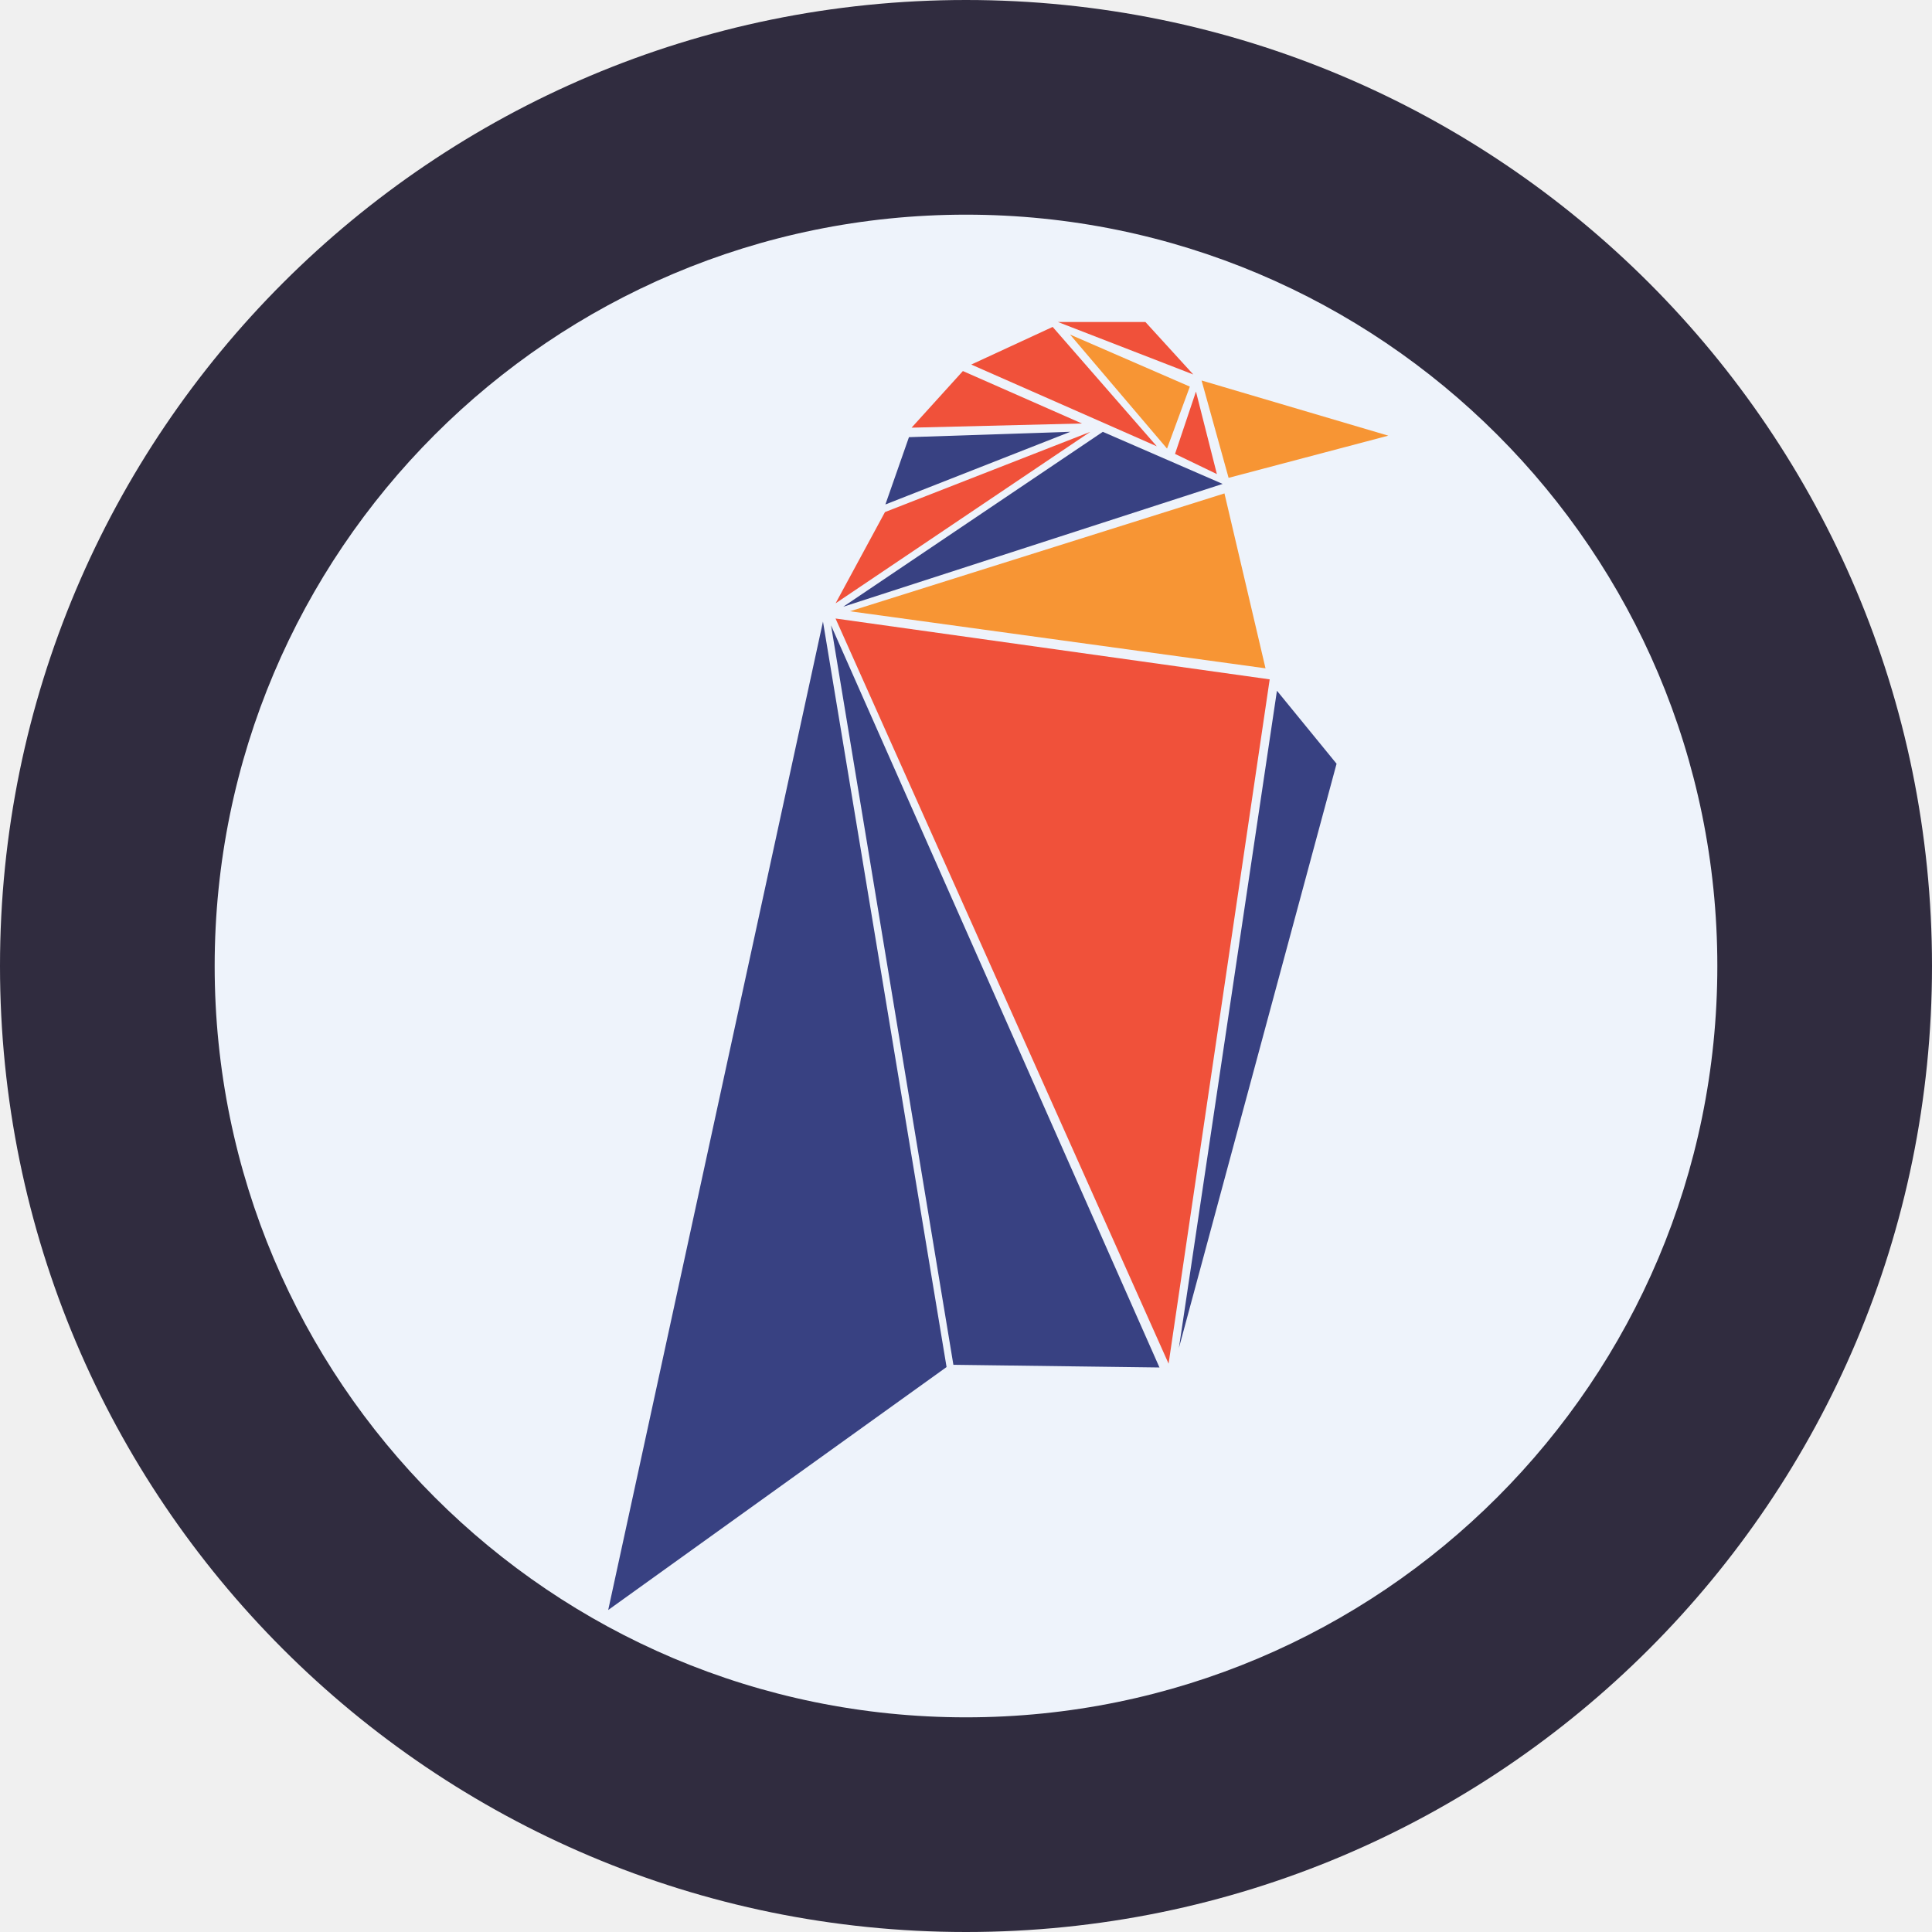
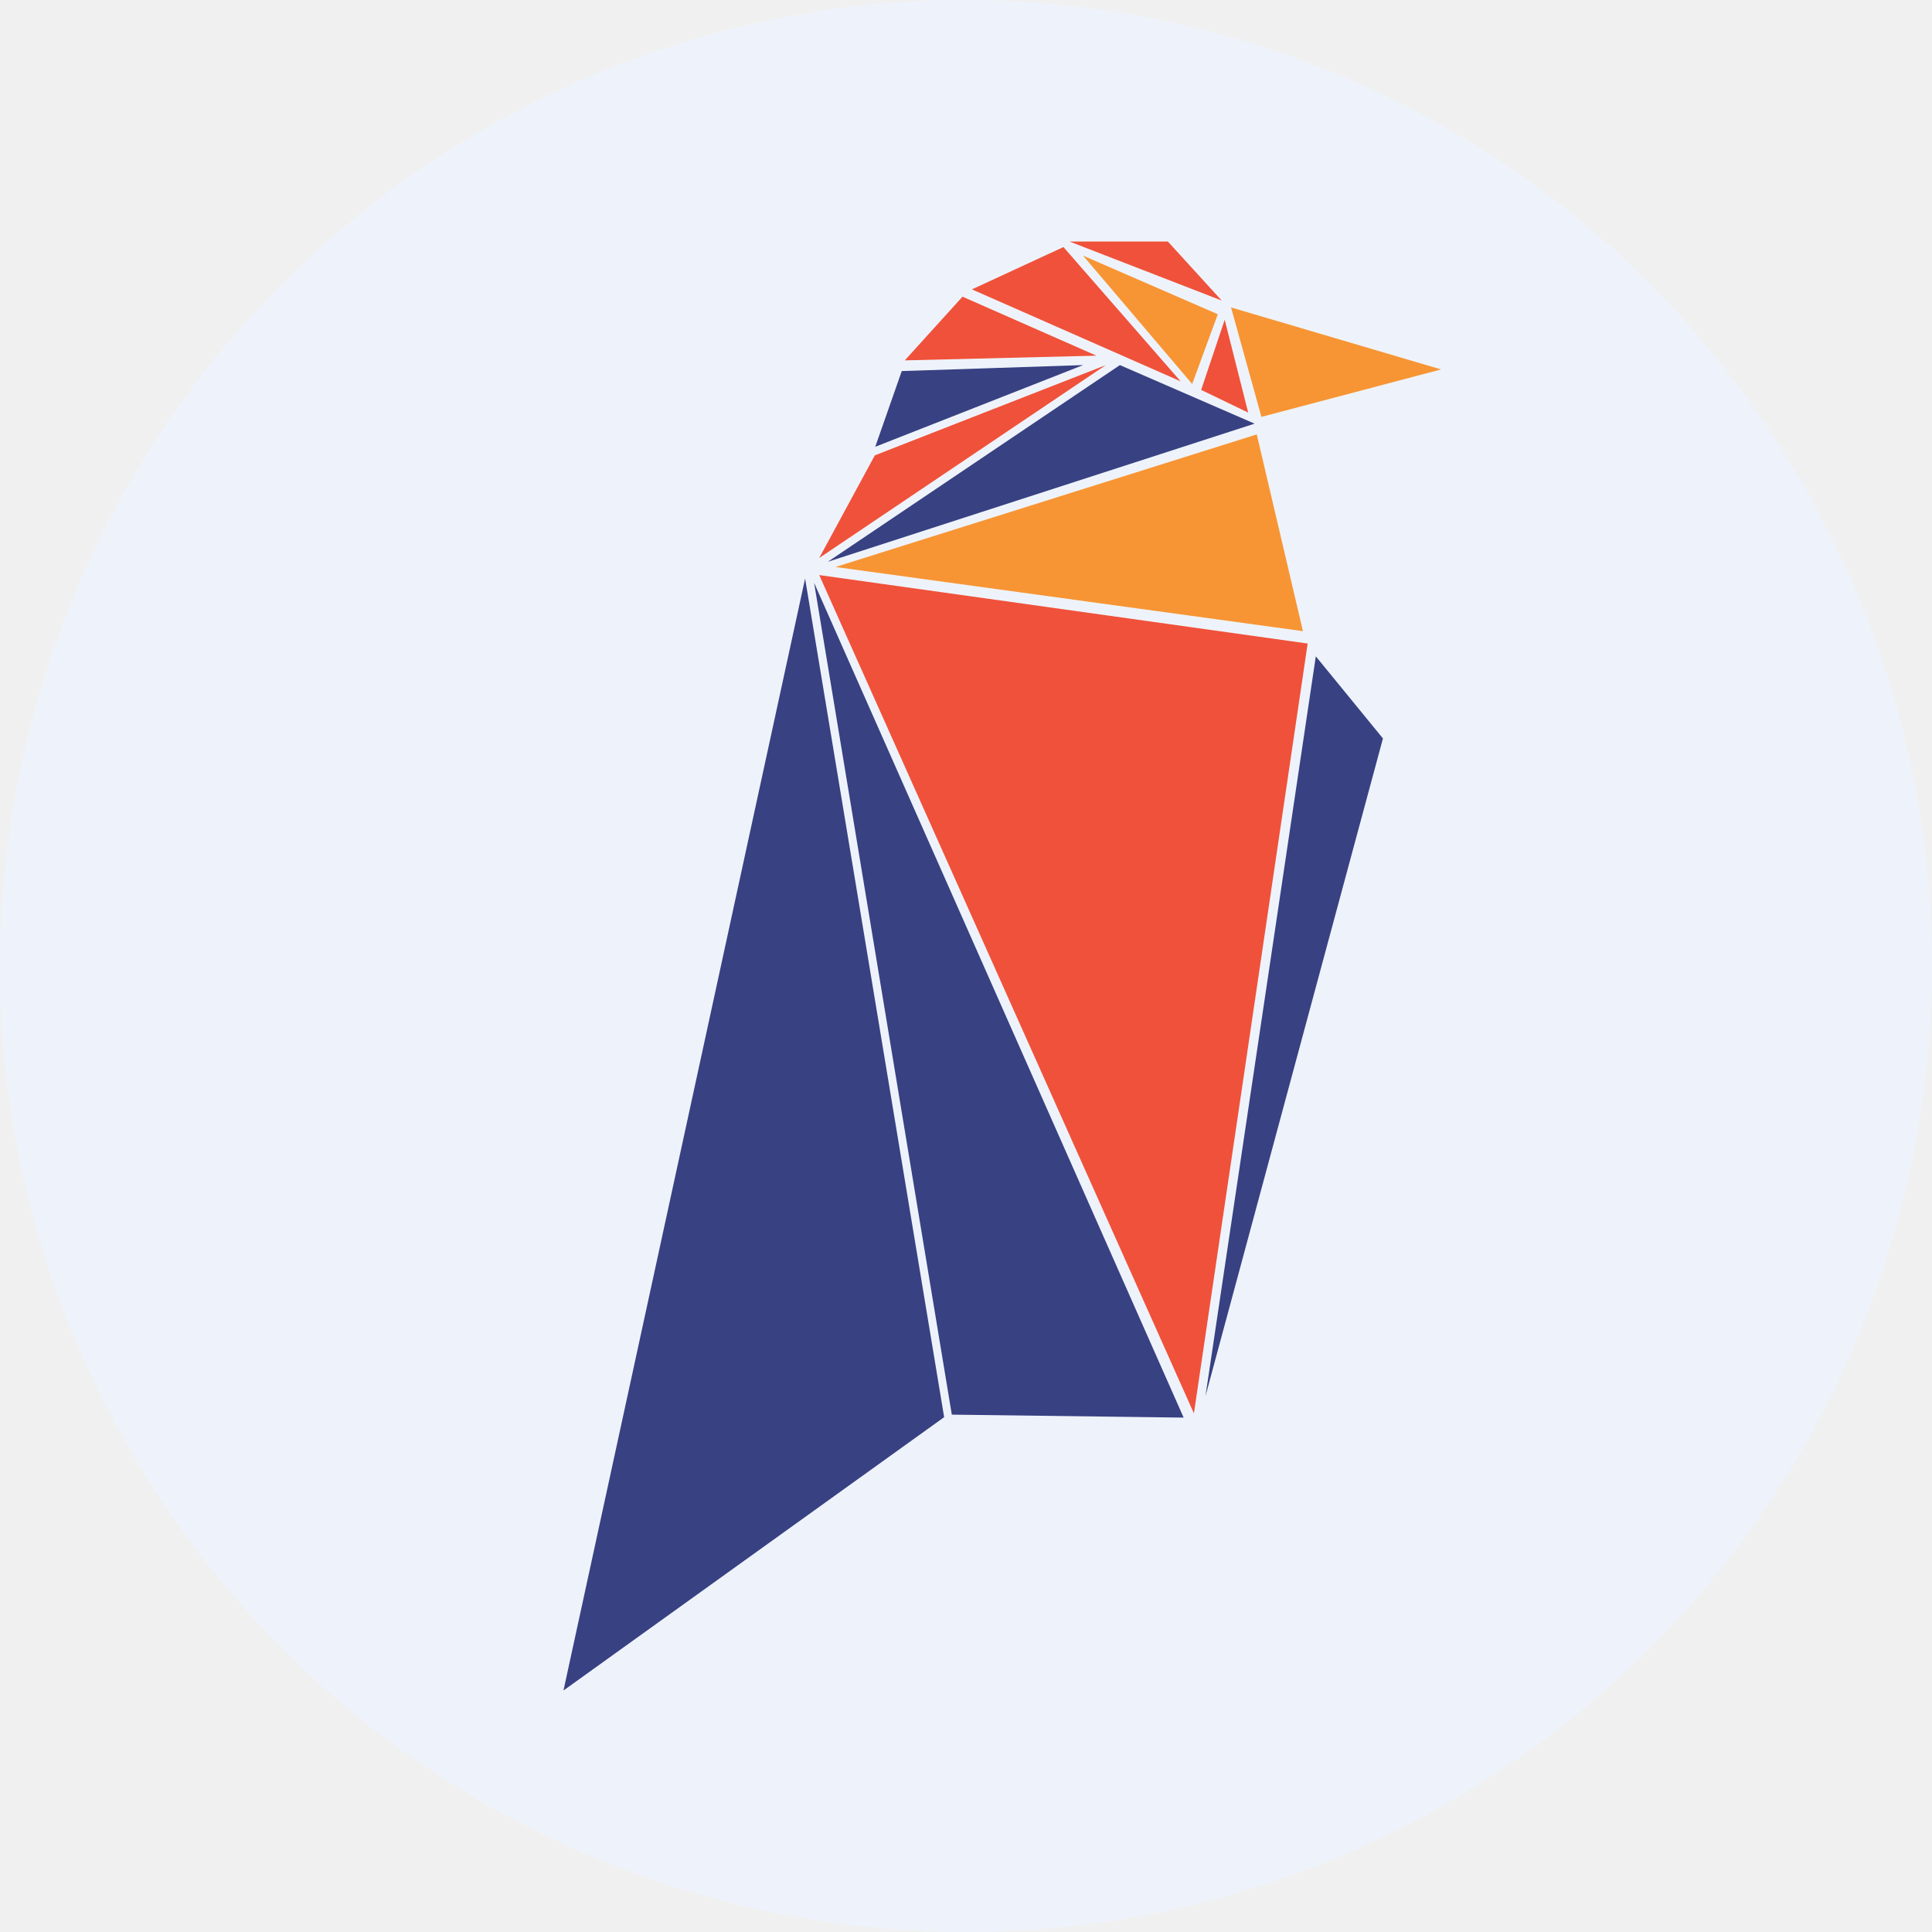
- <svg xmlns="http://www.w3.org/2000/svg" width="36" height="36" viewBox="0 0 36 36" fill="none">
-   <g opacity="1">
-     <g clip-path="url(#728kg56xba)">
-       <path d="M33.521 21.87c-2.137 8.572-10.82 13.788-19.393 11.651C5.558 31.384.341 22.702 2.48 14.131 4.615 5.56 13.298.341 21.87 2.48c8.573 2.137 13.79 10.82 11.652 19.392z" fill="#EEF3FB" />
-       <g clip-path="url(#ysfibuy8wb)">
-         <path d="M17.638 25.473 11.333 30l4.002-18.418 2.303 13.891zm.127-.042 3.84.05-6.12-13.829 2.28 13.779zm4.2-.305 2.94-10.895-1.111-1.36-1.828 12.255zM20.55 8.046l-4.838 3.26 7.07-2.289-2.232-.97zm-.61 0-3.003.1-.439 1.254 3.443-1.353z" fill="#384182" />
-         <path d="m23.58 12.453-7.742-1.063 6.978-2.196.765 3.259zm-1.834-4.094.425-1.155-2.232-.97 1.807 2.125zm.644-1.268.503 1.813 2.976-.786L22.39 7.09z" fill="#F79534" />
-         <path d="m21.775 25.41-6.206-13.885 8.09 1.134-1.884 12.75zm-1.46-17.363L16.49 9.542l-.92 1.7 4.745-3.195zm-2.373-1.133-.956 1.055 3.174-.078-2.218-.977zm1.672-.822-1.516.701 3.457 1.523-1.94-2.224zM21.343 6h-1.63l2.522.978L21.343 6zm.942 1.296-.39 1.162.78.376-.39-1.538z" fill="#F0513A" />
-       </g>
+ <svg xmlns="http://www.w3.org/2000/svg" width="32" height="32" viewBox="0 0 32 32" fill="none">
+   <g clip-path="url(#clip0_436_17960)">
+     <path d="M31.521 19.87C29.384 28.442 20.702 33.658 12.128 31.521C3.558 29.384 -1.659 20.702 0.479 12.131C2.615 3.559 11.298 -1.658 19.869 0.479C28.442 2.616 33.658 11.299 31.521 19.871L31.521 19.87H31.521Z" fill="#EEF3FB" />
+     <g clip-path="url(#clip1_436_17960)">
+       <path d="M15.638 23.473L9.333 28L13.335 9.582L15.638 23.473ZM15.765 23.431L19.605 23.48L13.484 9.653L15.765 23.431ZM19.966 23.126L22.906 12.231L21.794 10.871L19.966 23.126ZM18.549 6.047L13.711 9.305L20.78 7.017L18.549 6.047ZM17.94 6.047L14.936 6.146L14.497 7.4L17.94 6.047Z" fill="#384182" />
+       <path d="M21.581 10.454L13.838 9.391L20.816 7.195L21.581 10.454ZM19.746 6.36L20.171 5.205L17.939 4.234L19.746 6.36ZM20.39 5.092L20.893 6.905L23.869 6.119L20.39 5.092Z" fill="#F79534" />
+       <path d="M19.775 23.41L13.569 9.525L21.659 10.659L19.775 23.41ZM18.316 6.047L14.49 7.542L13.569 9.242L18.316 6.047ZM15.942 4.914L14.986 5.969L18.16 5.891L15.942 4.914ZM17.614 4.092L16.098 4.793L19.555 6.316L17.614 4.092ZM19.343 4H17.713L20.235 4.978L19.343 4ZM20.285 5.296L19.895 6.458L20.674 6.834L20.285 5.296Z" fill="#F0513A" />
    </g>
-     <path d="M18 32c-7.732 0-14-6.268-14-14H0c0 9.941 8.059 18 18 18v-4zm14-14c0 7.732-6.268 14-14 14v4c9.941 0 18-8.059 18-18h-4zM18 4c7.732 0 14 6.268 14 14h4c0-9.941-8.059-18-18-18v4zm0-4C8.059 0 0 8.059 0 18h4c0-7.732 6.268-14 14-14V0z" fill="#302C3F" />
  </g>
  <defs>
-     <clipPath id="728kg56xba">
-       <path d="M2 18C2 9.163 9.163 2 18 2s16 7.163 16 16-7.163 16-16 16S2 26.837 2 18z" fill="#fff" />
+     <clipPath id="clip0_436_17960">
+       <rect width="32" height="32" fill="white" />
    </clipPath>
-     <clipPath id="ysfibuy8wb">
-       <path fill="#fff" transform="translate(11.333 6)" d="M0 0h14.543v24H0z" />
+     <clipPath id="clip1_436_17960">
+       <rect width="14.543" height="24" fill="white" transform="translate(9.33301 4)" />
    </clipPath>
  </defs>
</svg>
